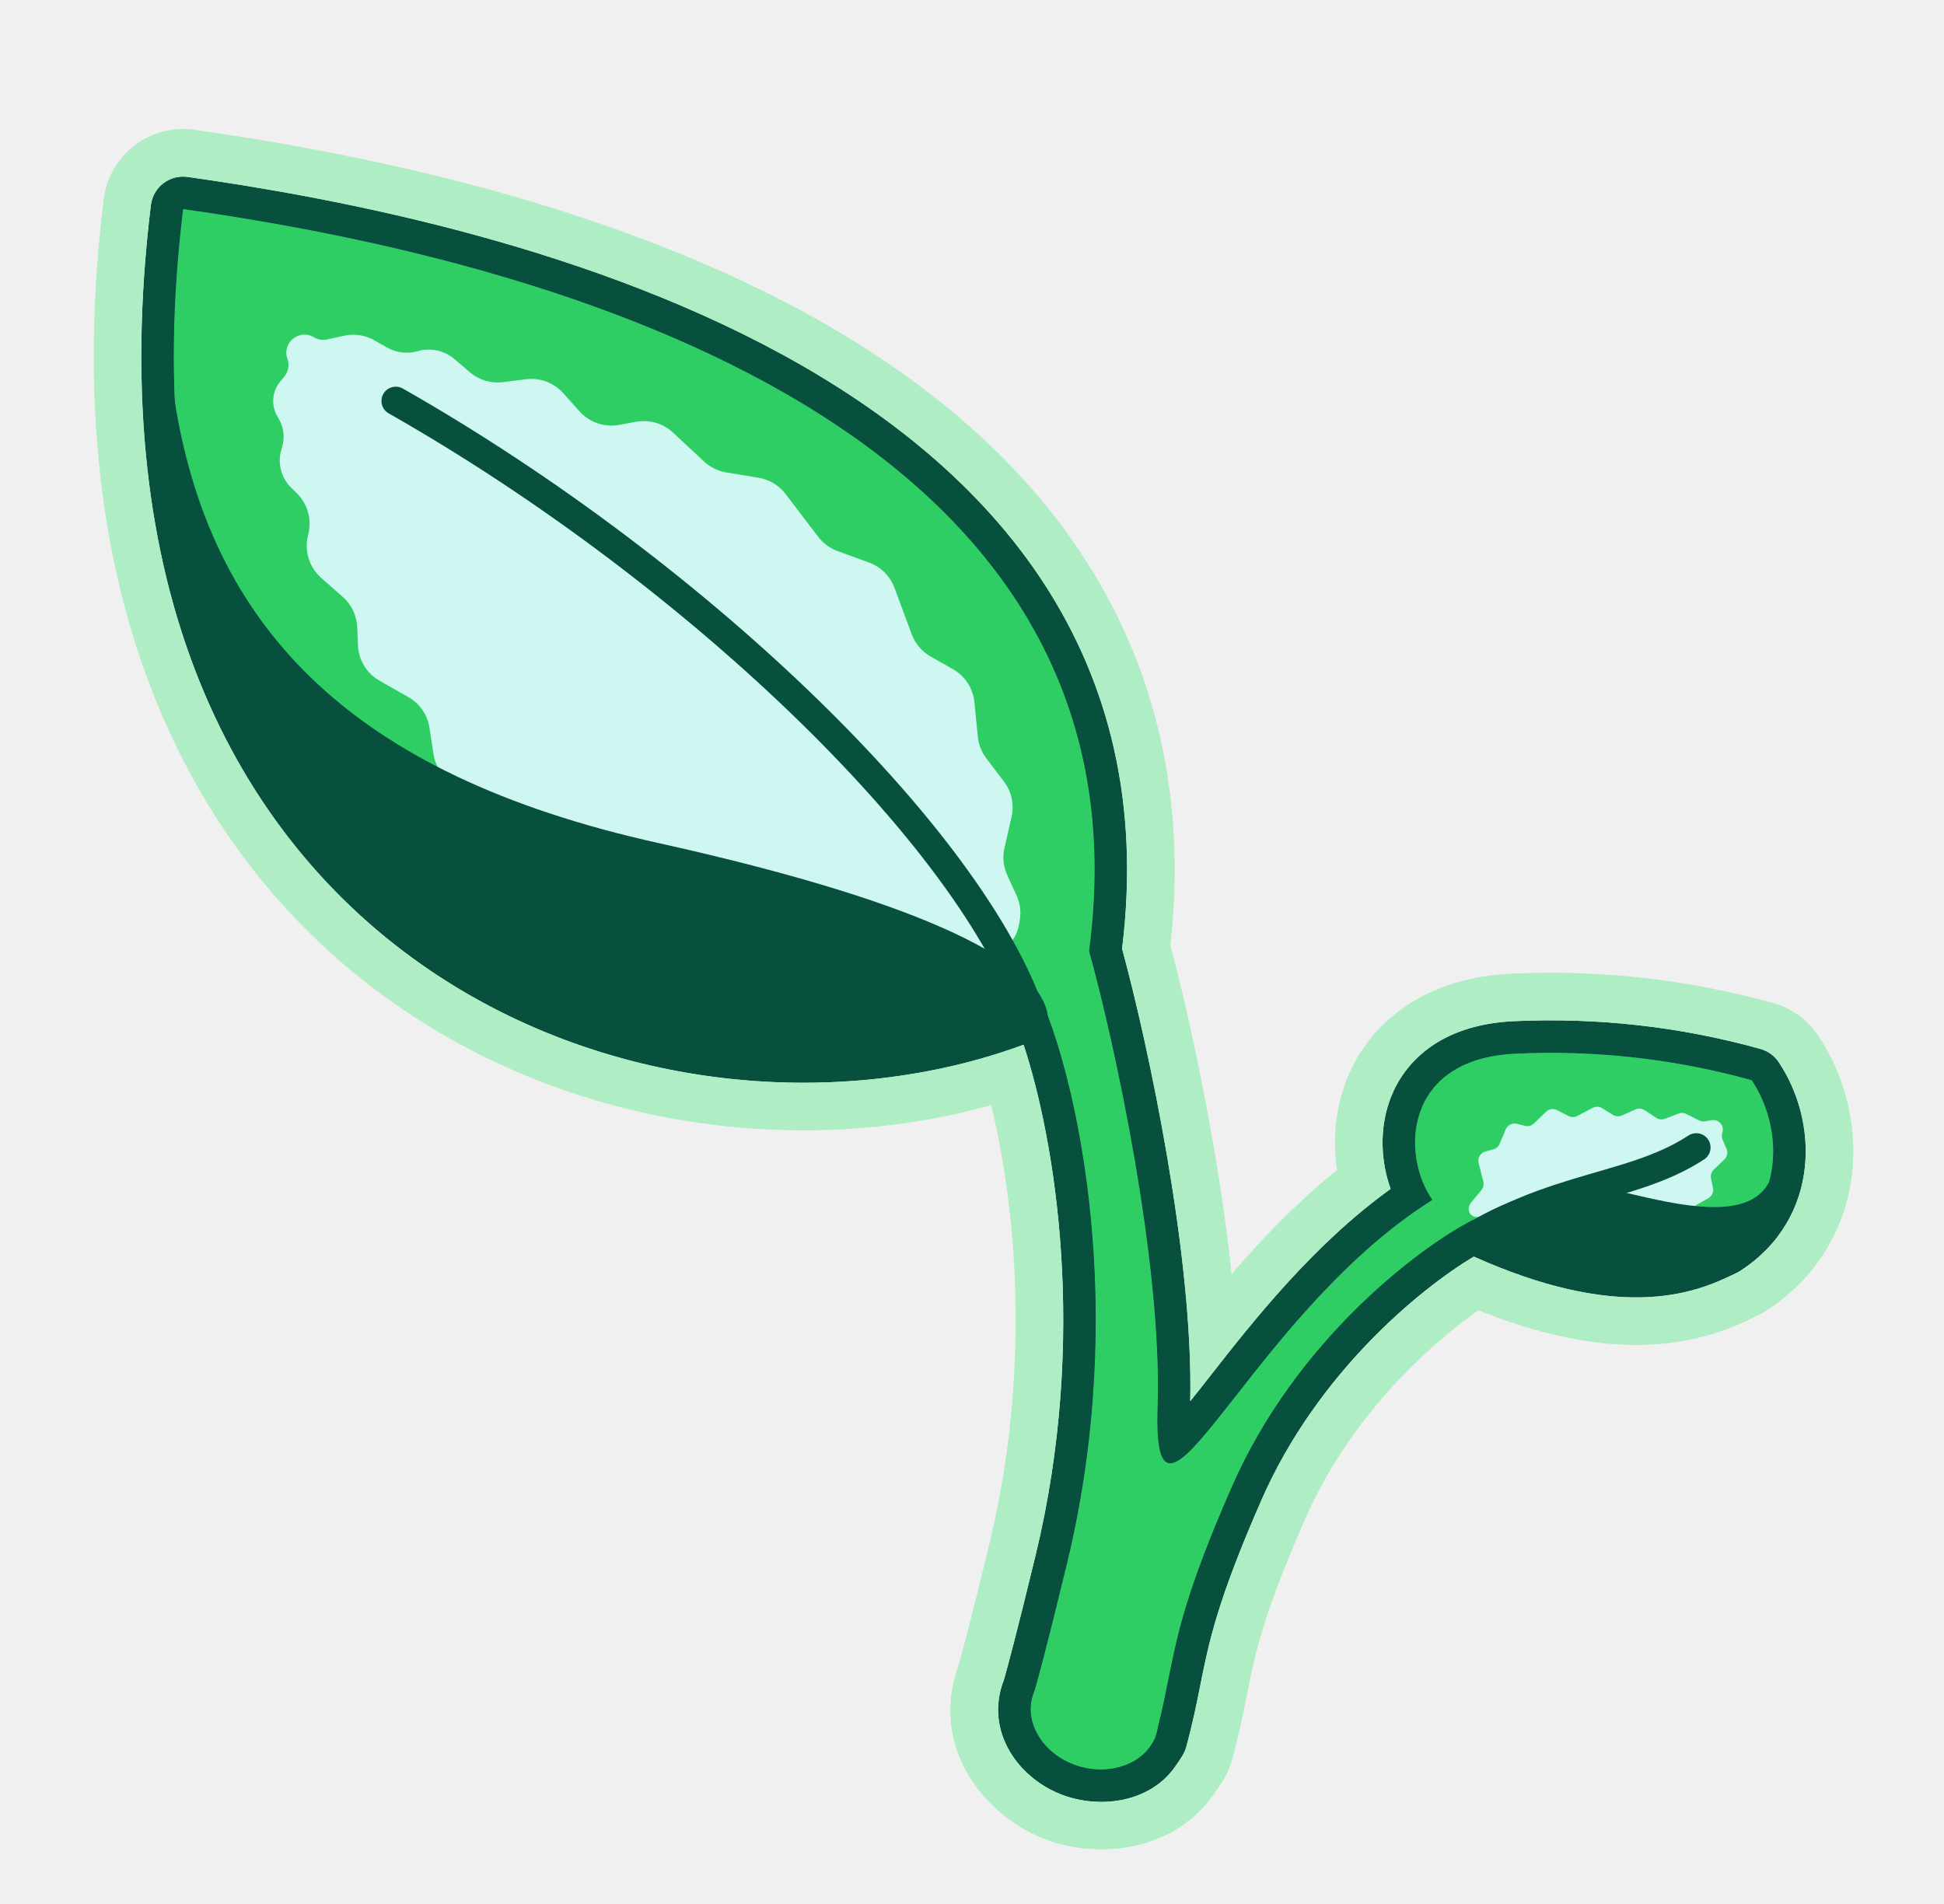
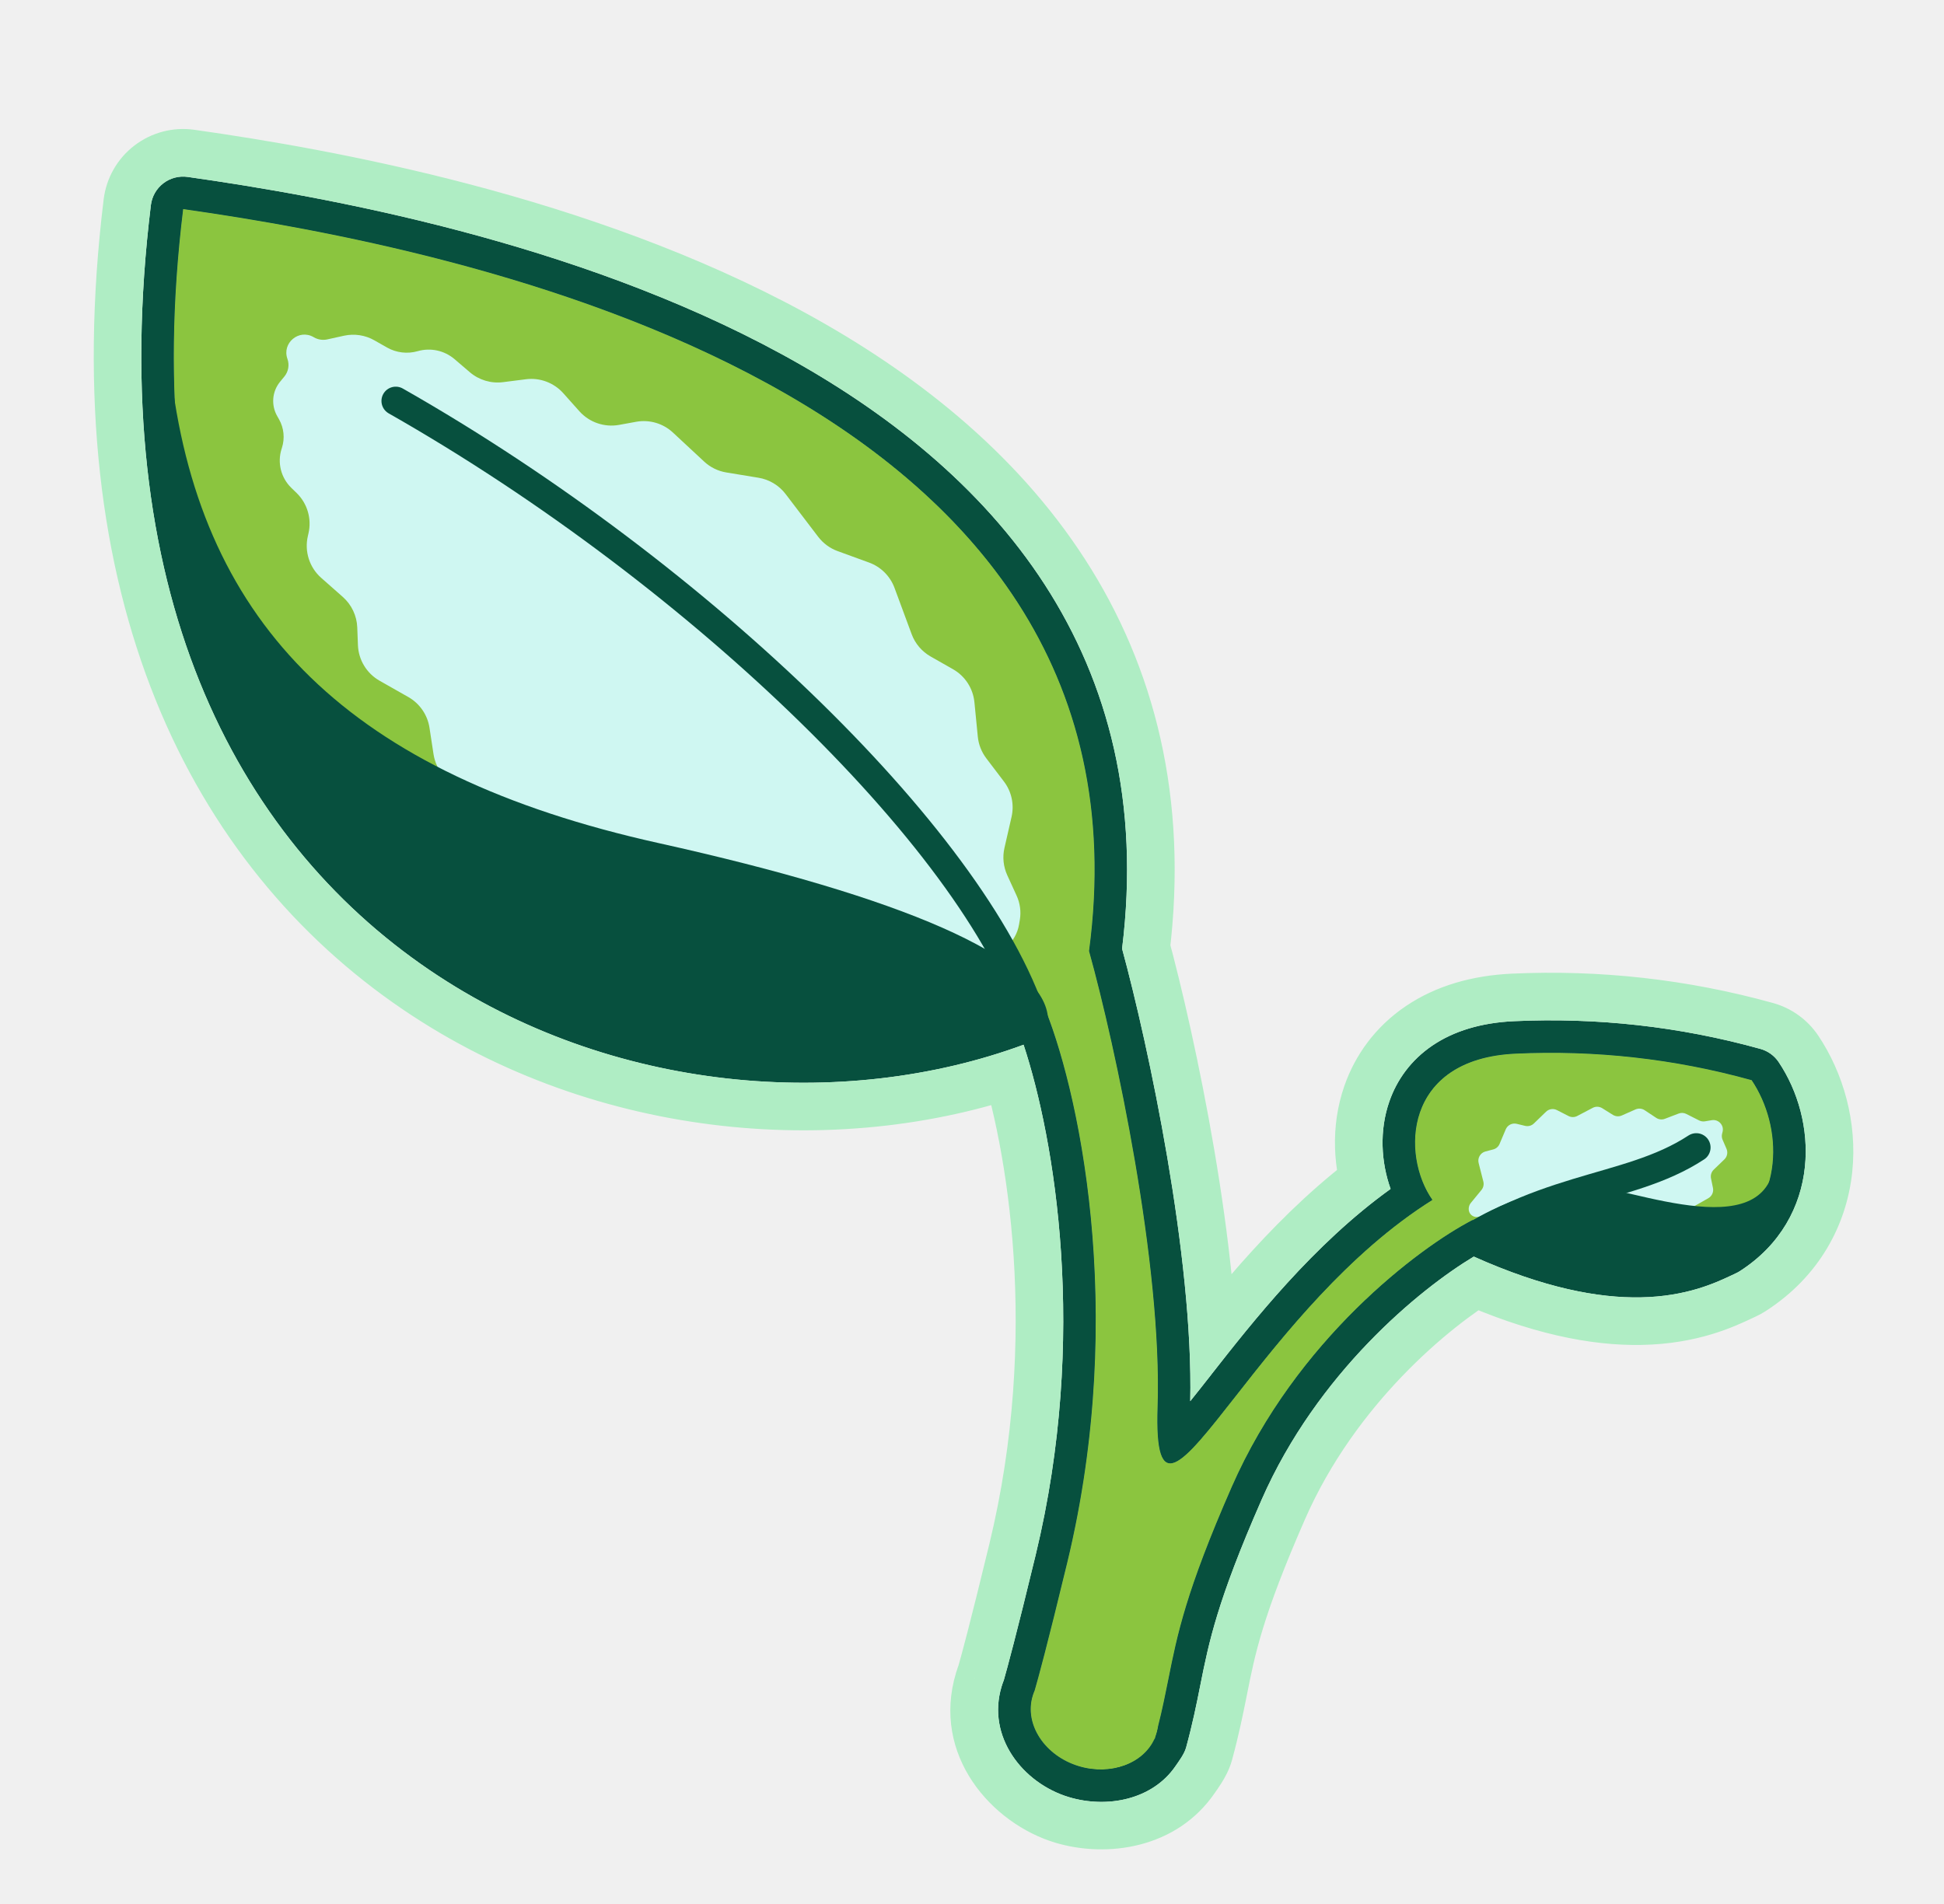
<svg xmlns="http://www.w3.org/2000/svg" width="49" height="48" viewBox="0 0 49 48" fill="none">
  <g clip-path="url(#clip0_3621_108578)">
    <mask id="path-1-outside-1_3621_108578" maskUnits="userSpaceOnUse" x="-10.546" y="-1.583" width="61.021" height="53.519" fill="black">
      <rect fill="white" x="-10.546" y="-1.583" width="61.021" height="53.519" />
      <path fill-rule="evenodd" clip-rule="evenodd" d="M29.107 43.84C28.826 44.467 27.968 44.76 27.175 44.521C26.326 44.265 25.813 43.473 26.03 42.753C26.043 42.71 26.058 42.668 26.076 42.628C26.154 42.358 26.382 41.535 26.899 39.396C28.444 33.007 27.151 27.31 26.272 25.266C17.491 29.129 2.308 24.1 4.616 5.27C11.485 6.244 29.348 9.748 27.451 23.976C28.117 26.368 29.298 31.898 29.178 35.462C29.1 37.805 29.777 36.942 31.147 35.195C32.311 33.709 33.976 31.586 36.104 30.25C35.315 29.13 35.365 26.692 38.201 26.562C40.196 26.47 42.193 26.686 44.153 27.231C44.926 28.381 45.033 30.317 43.41 31.358C43.376 31.374 43.34 31.391 43.301 31.409C42.562 31.758 40.874 32.556 37.113 30.76C35.769 31.456 32.675 33.775 31.049 37.485C29.892 40.122 29.675 41.21 29.449 42.338C29.358 42.796 29.265 43.261 29.107 43.84Z" />
      <path fill-rule="evenodd" clip-rule="evenodd" d="M29.107 43.84C29.162 43.64 29.208 43.454 29.25 43.277C29.269 43.197 29.287 43.118 29.304 43.041C29.358 42.796 29.404 42.566 29.449 42.338C29.675 41.21 29.892 40.122 31.049 37.485C32.675 33.775 35.769 31.456 37.113 30.76C40.874 32.556 42.562 31.758 43.301 31.409L43.651 32.149C43.245 32.34 42.513 32.685 41.356 32.707C40.29 32.727 38.923 32.474 37.148 31.679C35.788 32.496 33.204 34.607 31.798 37.813C30.677 40.37 30.471 41.403 30.257 42.474L30.251 42.504C30.16 42.961 30.062 43.449 29.897 44.055C29.852 44.221 29.708 44.409 29.631 44.522C29.055 45.367 27.914 45.599 26.939 45.305C25.783 44.956 24.863 43.786 25.246 42.517C25.263 42.463 25.281 42.409 25.302 42.357C25.386 42.064 25.613 41.234 26.104 39.204C27.439 33.68 26.579 28.701 25.8 26.338C21.255 28.012 15.397 27.56 10.826 24.455C5.924 21.125 2.619 14.835 3.803 5.17C3.83 4.952 3.943 4.754 4.118 4.62C4.292 4.487 4.513 4.429 4.73 4.46C8.182 4.949 14.489 6.083 19.713 8.934C22.331 10.363 24.724 12.248 26.337 14.743C27.936 17.218 28.737 20.247 28.283 23.917C28.952 26.371 30.083 31.711 30.001 35.324C30.152 35.137 30.318 34.925 30.503 34.69L30.531 34.653C31.575 33.322 33.1 31.376 35.051 29.973C34.811 29.3 34.763 28.501 35.021 27.764C35.209 27.226 35.561 26.727 36.107 26.357C36.649 25.991 37.338 25.782 38.163 25.744C40.243 25.649 42.327 25.874 44.372 26.443C44.56 26.495 44.724 26.613 44.832 26.774C45.319 27.499 45.595 28.46 45.494 29.421C45.391 30.408 44.888 31.383 43.852 32.047C43.819 32.068 43.785 32.087 43.75 32.102C43.722 32.115 43.691 32.13 43.651 32.149L43.301 31.409C43.34 31.391 43.376 31.374 43.41 31.358C45.033 30.317 44.926 28.381 44.153 27.231C42.193 26.686 40.196 26.47 38.201 26.562C35.511 26.685 35.328 28.884 35.989 30.067C36.025 30.131 36.063 30.192 36.104 30.25C35.873 30.395 35.647 30.549 35.427 30.711C33.621 32.039 32.185 33.871 31.147 35.195C29.777 36.942 29.1 37.805 29.178 35.462C29.298 31.898 28.117 26.368 27.451 23.976C29.278 10.276 12.785 6.519 5.425 5.39C5.141 5.346 4.871 5.306 4.616 5.27C4.582 5.544 4.552 5.816 4.526 6.084C2.763 24.103 17.387 28.997 26.068 25.354C26.137 25.325 26.205 25.296 26.272 25.266C26.365 25.482 26.463 25.739 26.561 26.033C27.392 28.522 28.281 33.683 26.899 39.396C26.382 41.535 26.154 42.358 26.076 42.628C26.058 42.668 26.043 42.71 26.03 42.753C25.813 43.473 26.326 44.265 27.175 44.521C27.967 44.76 28.825 44.465 29.107 43.84ZM30.036 36.393C30.036 36.394 30.036 36.395 30.037 36.395C30.038 36.398 30.038 36.4 30.038 36.4C30.038 36.4 30.038 36.397 30.036 36.393Z" />
    </mask>
-     <path fill-rule="evenodd" clip-rule="evenodd" d="M29.107 43.84C28.826 44.467 27.968 44.76 27.175 44.521C26.326 44.265 25.813 43.473 26.03 42.753C26.043 42.71 26.058 42.668 26.076 42.628C26.154 42.358 26.382 41.535 26.899 39.396C28.444 33.007 27.151 27.31 26.272 25.266C17.491 29.129 2.308 24.1 4.616 5.27C11.485 6.244 29.348 9.748 27.451 23.976C28.117 26.368 29.298 31.898 29.178 35.462C29.1 37.805 29.777 36.942 31.147 35.195C32.311 33.709 33.976 31.586 36.104 30.25C35.315 29.13 35.365 26.692 38.201 26.562C40.196 26.47 42.193 26.686 44.153 27.231C44.926 28.381 45.033 30.317 43.41 31.358C43.376 31.374 43.34 31.391 43.301 31.409C42.562 31.758 40.874 32.556 37.113 30.76C35.769 31.456 32.675 33.775 31.049 37.485C29.892 40.122 29.675 41.21 29.449 42.338C29.358 42.796 29.265 43.261 29.107 43.84Z" fill="#2FCE65" />
+     <path fill-rule="evenodd" clip-rule="evenodd" d="M29.107 43.84C28.826 44.467 27.968 44.76 27.175 44.521C26.326 44.265 25.813 43.473 26.03 42.753C26.043 42.71 26.058 42.668 26.076 42.628C26.154 42.358 26.382 41.535 26.899 39.396C28.444 33.007 27.151 27.31 26.272 25.266C17.491 29.129 2.308 24.1 4.616 5.27C11.485 6.244 29.348 9.748 27.451 23.976C28.117 26.368 29.298 31.898 29.178 35.462C29.1 37.805 29.777 36.942 31.147 35.195C32.311 33.709 33.976 31.586 36.104 30.25C35.315 29.13 35.365 26.692 38.201 26.562C40.196 26.47 42.193 26.686 44.153 27.231C44.926 28.381 45.033 30.317 43.41 31.358C43.376 31.374 43.34 31.391 43.301 31.409C42.562 31.758 40.874 32.556 37.113 30.76C35.769 31.456 32.675 33.775 31.049 37.485C29.892 40.122 29.675 41.21 29.449 42.338C29.358 42.796 29.265 43.261 29.107 43.84Z" fill="#8BC53F" />
    <path fill-rule="evenodd" clip-rule="evenodd" d="M29.107 43.84C29.162 43.64 29.208 43.454 29.25 43.277C29.269 43.197 29.287 43.118 29.304 43.041C29.358 42.796 29.404 42.566 29.449 42.338C29.675 41.21 29.892 40.122 31.049 37.485C32.675 33.775 35.769 31.456 37.113 30.76C40.874 32.556 42.562 31.758 43.301 31.409L43.651 32.149C43.245 32.34 42.513 32.685 41.356 32.707C40.29 32.727 38.923 32.474 37.148 31.679C35.788 32.496 33.204 34.607 31.798 37.813C30.677 40.37 30.471 41.403 30.257 42.474L30.251 42.504C30.16 42.961 30.062 43.449 29.897 44.055C29.852 44.221 29.708 44.409 29.631 44.522C29.055 45.367 27.914 45.599 26.939 45.305C25.783 44.956 24.863 43.786 25.246 42.517C25.263 42.463 25.281 42.409 25.302 42.357C25.386 42.064 25.613 41.234 26.104 39.204C27.439 33.68 26.579 28.701 25.8 26.338C21.255 28.012 15.397 27.56 10.826 24.455C5.924 21.125 2.619 14.835 3.803 5.17C3.83 4.952 3.943 4.754 4.118 4.62C4.292 4.487 4.513 4.429 4.73 4.46C8.182 4.949 14.489 6.083 19.713 8.934C22.331 10.363 24.724 12.248 26.337 14.743C27.936 17.218 28.737 20.247 28.283 23.917C28.952 26.371 30.083 31.711 30.001 35.324C30.152 35.137 30.318 34.925 30.503 34.69L30.531 34.653C31.575 33.322 33.1 31.376 35.051 29.973C34.811 29.3 34.763 28.501 35.021 27.764C35.209 27.226 35.561 26.727 36.107 26.357C36.649 25.991 37.338 25.782 38.163 25.744C40.243 25.649 42.327 25.874 44.372 26.443C44.56 26.495 44.724 26.613 44.832 26.774C45.319 27.499 45.595 28.46 45.494 29.421C45.391 30.408 44.888 31.383 43.852 32.047C43.819 32.068 43.785 32.087 43.75 32.102C43.722 32.115 43.691 32.13 43.651 32.149L43.301 31.409C43.34 31.391 43.376 31.374 43.41 31.358C45.033 30.317 44.926 28.381 44.153 27.231C42.193 26.686 40.196 26.47 38.201 26.562C35.511 26.685 35.328 28.884 35.989 30.067C36.025 30.131 36.063 30.192 36.104 30.25C35.873 30.395 35.647 30.549 35.427 30.711C33.621 32.039 32.185 33.871 31.147 35.195C29.777 36.942 29.1 37.805 29.178 35.462C29.298 31.898 28.117 26.368 27.451 23.976C29.278 10.276 12.785 6.519 5.425 5.39C5.141 5.346 4.871 5.306 4.616 5.27C4.582 5.544 4.552 5.816 4.526 6.084C2.763 24.103 17.387 28.997 26.068 25.354C26.137 25.325 26.205 25.296 26.272 25.266C26.365 25.482 26.463 25.739 26.561 26.033C27.392 28.522 28.281 33.683 26.899 39.396C26.382 41.535 26.154 42.358 26.076 42.628C26.058 42.668 26.043 42.71 26.03 42.753C25.813 43.473 26.326 44.265 27.175 44.521C27.967 44.76 28.825 44.465 29.107 43.84ZM30.036 36.393C30.036 36.394 30.036 36.395 30.037 36.395C30.038 36.398 30.038 36.4 30.038 36.4C30.038 36.4 30.038 36.397 30.036 36.393Z" fill="#07503E" />
    <path d="M26.03 42.753L25.456 42.58L25.456 42.58L26.03 42.753ZM26.076 42.628L26.626 42.865C26.636 42.843 26.644 42.819 26.651 42.796L26.076 42.628ZM29.178 35.462L29.778 35.482L29.778 35.482L29.178 35.462ZM44.153 27.231L44.651 26.897C44.571 26.778 44.452 26.692 44.314 26.653L44.153 27.231ZM43.41 31.358L43.659 31.904C43.685 31.892 43.71 31.878 43.734 31.863L43.41 31.358ZM37.113 30.76L37.371 30.219C37.202 30.138 37.004 30.142 36.837 30.228L37.113 30.76ZM31.049 37.485L30.499 37.244L30.499 37.244L31.049 37.485ZM27.349 43.947C26.723 43.758 26.508 43.244 26.604 42.926L25.456 42.58C25.117 43.703 25.928 44.771 27.002 45.095L27.349 43.947ZM26.604 42.926C26.61 42.905 26.618 42.885 26.626 42.865L25.525 42.39C25.498 42.452 25.475 42.515 25.456 42.58L26.604 42.926ZM26.651 42.796C26.734 42.512 26.964 41.678 27.482 39.537L26.316 39.255C25.8 41.391 25.575 42.203 25.5 42.46L26.651 42.796ZM26.873 24.137C27.536 26.515 28.696 31.973 28.579 35.441L29.778 35.482C29.901 31.823 28.699 26.22 28.028 23.814L26.873 24.137ZM28.579 35.441C28.56 36.025 28.58 36.509 28.691 36.844C28.747 37.012 28.862 37.252 29.115 37.392C29.395 37.547 29.675 37.49 29.855 37.414C30.027 37.34 30.179 37.222 30.302 37.111C30.432 36.994 30.566 36.852 30.701 36.699C30.969 36.393 31.28 35.997 31.618 35.565L30.675 34.825C30.328 35.266 30.041 35.633 29.8 35.907C29.68 36.044 29.581 36.147 29.5 36.219C29.413 36.298 29.377 36.314 29.384 36.311C29.398 36.304 29.535 36.254 29.696 36.343C29.829 36.417 29.847 36.518 29.829 36.465C29.793 36.357 29.758 36.07 29.778 35.482L28.579 35.441ZM38.228 27.161C40.161 27.072 42.095 27.281 43.992 27.809L44.314 26.653C42.291 26.091 40.231 25.869 38.173 25.963L38.228 27.161ZM43.656 27.566C43.969 28.032 44.148 28.664 44.084 29.273C44.022 29.863 43.734 30.438 43.087 30.853L43.734 31.863C44.71 31.237 45.18 30.324 45.277 29.398C45.372 28.492 45.111 27.581 44.651 26.897L43.656 27.566ZM43.161 30.813C43.123 30.83 43.083 30.849 43.045 30.867L43.557 31.951C43.597 31.933 43.63 31.917 43.659 31.904L43.161 30.813ZM43.045 30.867C42.702 31.029 42.187 31.273 41.329 31.289C40.459 31.306 39.19 31.087 37.371 30.219L36.855 31.302C38.797 32.229 40.252 32.509 41.352 32.488C42.463 32.467 43.161 32.138 43.557 31.951L43.045 30.867ZM36.837 30.228C35.402 30.971 32.194 33.38 30.499 37.244L31.598 37.725C33.157 34.17 36.136 31.942 37.389 31.293L36.837 30.228ZM30.499 37.244C29.323 39.927 29.094 41.057 28.861 42.22L30.037 42.455C30.256 41.363 30.461 40.317 31.598 37.725L30.499 37.244ZM44.193 31.893L43.843 31.153L42.759 31.665L43.108 32.405L44.193 31.893ZM29.107 43.84L30.202 44.329C30.227 44.273 30.248 44.215 30.264 44.155L29.107 43.84ZM27.522 43.373C26.887 43.182 26.218 43.541 26.027 44.175C25.836 44.809 26.195 45.478 26.829 45.669L27.522 43.373ZM25.733 39.114C25.578 39.758 25.973 40.406 26.617 40.562C27.261 40.718 27.909 40.322 28.065 39.678L25.733 39.114ZM26.272 25.266L27.374 24.792C27.248 24.498 27.009 24.267 26.712 24.15C26.414 24.033 26.082 24.039 25.789 24.168L26.272 25.266ZM4.616 5.27L4.784 4.083C4.465 4.037 4.141 4.122 3.886 4.318C3.63 4.514 3.464 4.805 3.425 5.124L4.616 5.27ZM26.262 23.817C26.174 24.474 26.636 25.077 27.292 25.164C27.949 25.252 28.552 24.791 28.639 24.134L26.262 23.817ZM30.203 34.455C29.794 34.976 29.885 35.73 30.407 36.138C30.928 36.547 31.682 36.456 32.09 35.935L30.203 34.455ZM36.104 30.25L36.741 31.266C37.02 31.091 37.215 30.809 37.279 30.487C37.344 30.164 37.274 29.829 37.084 29.56L36.104 30.25ZM38.256 27.76C38.917 27.73 39.429 27.169 39.399 26.507C39.368 25.845 38.807 25.334 38.146 25.364L38.256 27.76ZM30.625 42.573C30.755 41.923 30.334 41.291 29.684 41.162C29.035 41.032 28.403 41.453 28.273 42.103L30.625 42.573ZM29.25 43.277L28.082 43.002L28.082 43.002L29.25 43.277ZM29.304 43.041L30.475 43.3L30.475 43.3L29.304 43.041ZM43.651 32.149L44.163 33.233L44.163 33.233L43.651 32.149ZM41.356 32.707L41.333 31.508L41.333 31.508L41.356 32.707ZM37.148 31.679L37.639 30.584C37.281 30.424 36.868 30.449 36.531 30.651L37.148 31.679ZM31.798 37.813L30.7 37.332L30.7 37.332L31.798 37.813ZM30.257 42.474L29.081 42.24L29.081 42.24L30.257 42.474ZM30.251 42.504L31.427 42.739L31.427 42.739L30.251 42.504ZM29.897 44.055L31.054 44.371L31.054 44.371L29.897 44.055ZM29.631 44.522L28.641 43.846L29.631 44.522ZM26.939 45.305L26.593 46.453L26.593 46.453L26.939 45.305ZM25.246 42.517L26.394 42.863L26.395 42.863L25.246 42.517ZM25.302 42.357L26.417 42.8C26.431 42.763 26.444 42.726 26.454 42.689L25.302 42.357ZM26.104 39.204L24.938 38.922L24.938 38.922L26.104 39.204ZM25.8 26.338L26.939 25.963C26.837 25.654 26.614 25.4 26.322 25.258C26.029 25.117 25.691 25.101 25.386 25.213L25.8 26.338ZM10.826 24.455L11.499 23.463L11.499 23.463L10.826 24.455ZM3.803 5.17L2.613 5.025L2.613 5.025L3.803 5.17ZM4.118 4.62L4.847 5.572L4.847 5.572L4.118 4.62ZM4.73 4.46L4.899 3.272L4.899 3.272L4.73 4.46ZM19.713 8.934L20.287 7.881L20.287 7.881L19.713 8.934ZM26.337 14.743L25.329 15.394L25.329 15.394L26.337 14.743ZM28.283 23.917L27.093 23.77C27.074 23.924 27.085 24.081 27.126 24.232L28.283 23.917ZM30.001 35.324L28.802 35.297C28.791 35.81 29.107 36.274 29.59 36.45C30.072 36.627 30.613 36.476 30.935 36.076L30.001 35.324ZM30.503 34.69L31.446 35.43L31.446 35.43L30.503 34.69ZM30.531 34.653L31.475 35.393L31.475 35.393L30.531 34.653ZM35.051 29.973L35.752 30.946C36.185 30.634 36.36 30.073 36.181 29.57L35.051 29.973ZM35.021 27.764L33.889 27.367L33.889 27.367L35.021 27.764ZM36.107 26.357L35.436 25.364L35.436 25.364L36.107 26.357ZM38.163 25.744L38.108 24.546L38.108 24.546L38.163 25.744ZM44.372 26.443L44.051 27.598L44.051 27.598L44.372 26.443ZM44.832 26.774L43.837 27.444L43.837 27.444L44.832 26.774ZM45.494 29.421L44.302 29.296L44.302 29.296L45.494 29.421ZM43.852 32.047L43.205 31.038L43.205 31.038L43.852 32.047ZM43.75 32.102L43.252 31.012L43.252 31.012L43.75 32.102ZM35.989 30.067L37.035 29.481L37.035 29.481L35.989 30.067ZM35.427 30.711L36.138 31.677L36.138 31.677L35.427 30.711ZM5.425 5.39L5.244 6.575L5.244 6.575L5.425 5.39ZM4.526 6.084L5.719 6.201L5.719 6.201L4.526 6.084ZM26.068 25.354L25.604 24.248L25.604 24.248L26.068 25.354ZM26.561 26.033L25.424 26.413L25.424 26.413L26.561 26.033ZM30.037 36.395L31.174 36.016L31.174 36.016L30.037 36.395ZM30.036 36.393L31.148 35.943C30.906 35.348 30.239 35.048 29.634 35.264C29.028 35.479 28.7 36.133 28.89 36.747L30.036 36.393ZM30.038 36.4L28.948 36.901C29.21 37.469 29.865 37.741 30.452 37.525C31.04 37.309 31.362 36.678 31.193 36.075L30.038 36.4ZM28.012 43.35C28.034 43.301 28.045 43.336 27.938 43.373C27.833 43.41 27.68 43.421 27.522 43.373L26.829 45.669C28.001 46.023 29.599 45.678 30.202 44.329L28.012 43.35ZM28.065 39.678C29.676 33.017 28.347 27.055 27.374 24.792L25.171 25.739C25.955 27.564 27.213 32.997 25.733 39.114L28.065 39.678ZM25.789 24.168C21.766 25.938 16.213 25.675 11.959 22.786C7.789 19.953 4.697 14.466 5.806 5.416L3.425 5.124C2.227 14.905 5.572 21.347 10.612 24.77C15.568 28.137 21.997 28.457 26.755 26.364L25.789 24.168ZM4.447 6.457C7.858 6.941 13.859 8.038 18.746 10.705C21.18 12.033 23.27 13.715 24.642 15.838C25.998 17.937 26.7 20.535 26.262 23.817L28.639 24.134C29.151 20.302 28.331 17.127 26.656 14.536C24.998 11.971 22.549 10.048 19.895 8.6C14.608 5.714 8.243 4.573 4.784 4.083L4.447 6.457ZM32.09 35.935C33.275 34.424 34.819 32.472 36.741 31.266L35.466 29.235C33.133 30.699 31.347 32.995 30.203 34.455L32.09 35.935ZM37.084 29.56C36.892 29.286 36.796 28.798 36.925 28.431C36.979 28.276 37.074 28.14 37.237 28.029C37.408 27.914 37.717 27.785 38.256 27.76L38.146 25.364C37.267 25.404 36.506 25.628 35.894 26.042C35.276 26.46 34.875 27.028 34.661 27.638C34.253 28.803 34.527 30.094 35.123 30.941L37.084 29.56ZM28.273 42.103C28.182 42.561 28.096 42.989 27.95 43.524L30.264 44.155C30.434 43.533 30.534 43.032 30.625 42.573L28.273 42.103ZM28.082 43.002C28.044 43.167 28.001 43.339 27.95 43.524L30.264 44.155C30.323 43.941 30.373 43.741 30.417 43.551L28.082 43.002ZM28.133 42.782C28.117 42.855 28.1 42.928 28.082 43.002L30.417 43.551C30.438 43.465 30.457 43.382 30.475 43.3L28.133 42.782ZM28.273 42.103C28.227 42.333 28.184 42.551 28.133 42.782L30.475 43.3C30.532 43.041 30.58 42.8 30.625 42.573L28.273 42.103ZM41.378 33.906C42.789 33.88 43.705 33.45 44.163 33.233L43.138 31.065C42.786 31.231 42.237 31.491 41.333 31.508L41.378 33.906ZM36.658 32.773C38.555 33.624 40.098 33.93 41.378 33.906L41.333 31.508C40.482 31.524 39.291 31.325 37.639 30.584L36.658 32.773ZM32.896 38.295C34.175 35.38 36.55 33.437 37.766 32.707L36.531 30.651C35.026 31.554 32.233 33.835 30.7 37.332L32.896 38.295ZM31.433 42.709C31.632 41.711 31.815 40.762 32.896 38.295L30.7 37.332C29.54 39.978 29.309 41.096 29.081 42.24L31.433 42.709ZM31.054 44.371C31.231 43.721 31.335 43.197 31.427 42.739L29.075 42.269C28.984 42.725 28.893 43.177 28.74 43.739L31.054 44.371ZM30.622 45.197C30.63 45.186 30.726 45.051 30.793 44.943C30.862 44.833 30.984 44.625 31.054 44.371L28.74 43.739C28.754 43.686 28.77 43.655 28.771 43.653C28.773 43.649 28.77 43.655 28.758 43.674C28.747 43.692 28.733 43.714 28.712 43.743C28.702 43.758 28.692 43.772 28.68 43.789C28.669 43.805 28.655 43.825 28.641 43.846L30.622 45.197ZM26.593 46.453C27.907 46.849 29.665 46.6 30.622 45.197L28.641 43.846C28.444 44.134 27.921 44.348 27.285 44.157L26.593 46.453ZM24.098 42.171C23.468 44.262 25.008 45.975 26.593 46.453L27.285 44.157C26.966 44.06 26.683 43.848 26.517 43.596C26.361 43.36 26.318 43.116 26.394 42.863L24.098 42.171ZM24.187 41.915C24.154 41.998 24.124 42.084 24.098 42.171L26.395 42.863C26.401 42.841 26.408 42.82 26.417 42.8L24.187 41.915ZM24.938 38.922C24.448 40.946 24.227 41.757 24.149 42.026L26.454 42.689C26.546 42.371 26.777 41.522 27.269 39.486L24.938 38.922ZM24.661 26.714C25.384 28.904 26.212 33.654 24.938 38.922L27.269 39.486C28.667 33.707 27.775 28.497 26.939 25.963L24.661 26.714ZM10.152 25.447C15.058 28.78 21.323 29.265 26.215 27.464L25.386 25.213C21.186 26.76 15.735 26.34 11.499 23.463L10.152 25.447ZM2.613 5.025C1.384 15.054 4.815 21.822 10.152 25.447L11.499 23.463C7.033 20.429 3.854 14.616 4.994 5.316L2.613 5.025ZM3.388 3.669C2.958 3.998 2.679 4.487 2.613 5.025L4.994 5.316C4.981 5.418 4.928 5.51 4.847 5.572L3.388 3.669ZM4.899 3.272C4.362 3.196 3.818 3.339 3.388 3.669L4.847 5.572C4.766 5.634 4.663 5.661 4.562 5.647L4.899 3.272ZM20.287 7.881C14.863 4.922 8.374 3.765 4.899 3.272L4.562 5.647C7.989 6.133 14.114 7.245 19.138 9.987L20.287 7.881ZM27.344 14.092C25.588 11.376 23.016 9.37 20.287 7.881L19.138 9.987C21.647 11.356 23.86 13.12 25.329 15.394L27.344 14.092ZM29.474 24.064C29.961 20.122 29.1 16.809 27.344 14.092L25.329 15.394C26.773 17.627 27.513 20.373 27.093 23.77L29.474 24.064ZM31.2 35.351C31.286 31.559 30.117 26.083 29.44 23.601L27.126 24.232C27.788 26.66 28.88 31.863 28.802 35.297L31.2 35.351ZM29.559 33.95C29.373 34.186 29.212 34.392 29.067 34.572L30.935 36.076C31.092 35.882 31.263 35.663 31.446 35.43L29.559 33.95ZM29.587 33.913L29.559 33.95L31.446 35.43L31.475 35.393L29.587 33.913ZM34.351 28.999C32.241 30.517 30.619 32.597 29.587 33.913L31.475 35.393C32.53 34.047 33.959 32.236 35.752 30.946L34.351 28.999ZM33.889 27.367C33.527 28.399 33.603 29.484 33.922 30.376L36.181 29.57C36.019 29.117 35.998 28.602 36.152 28.161L33.889 27.367ZM35.436 25.364C34.662 25.887 34.157 26.603 33.889 27.367L36.152 28.161C36.261 27.85 36.46 27.567 36.779 27.351L35.436 25.364ZM38.108 24.546C37.113 24.592 36.198 24.849 35.436 25.364L36.779 27.351C37.1 27.134 37.563 26.972 38.218 26.942L38.108 24.546ZM44.694 25.287C42.523 24.684 40.312 24.445 38.108 24.546L38.218 26.942C40.174 26.852 42.131 27.064 44.051 27.598L44.694 25.287ZM45.828 26.105C45.559 25.706 45.157 25.416 44.694 25.287L44.051 27.598C43.964 27.574 43.888 27.519 43.837 27.444L45.828 26.105ZM46.687 29.546C46.819 28.288 46.461 27.048 45.828 26.105L43.837 27.444C44.177 27.95 44.371 28.633 44.302 29.296L46.687 29.546ZM44.499 33.057C45.864 32.181 46.548 30.868 46.687 29.546L44.302 29.296C44.233 29.948 43.911 30.584 43.205 31.038L44.499 33.057ZM44.248 33.193C44.335 33.154 44.419 33.108 44.499 33.057L43.205 31.038C43.22 31.028 43.236 31.019 43.252 31.012L44.248 33.193ZM44.163 33.233C44.205 33.214 44.229 33.202 44.249 33.193L43.252 31.012C43.215 31.028 43.177 31.047 43.138 31.065L44.163 33.233ZM37.035 29.481C36.855 29.158 36.81 28.701 36.944 28.382C37.03 28.177 37.278 27.805 38.256 27.76L38.146 25.364C36.434 25.442 35.245 26.232 34.733 27.453C34.268 28.559 34.461 29.793 34.942 30.652L37.035 29.481ZM37.084 29.56C37.069 29.537 37.052 29.511 37.035 29.481L34.942 30.652C34.997 30.751 35.057 30.847 35.123 30.941L37.084 29.56ZM36.138 31.677C36.336 31.532 36.537 31.394 36.741 31.266L35.466 29.235C35.209 29.396 34.959 29.567 34.717 29.745L36.138 31.677ZM32.09 35.935C33.142 34.594 34.483 32.894 36.138 31.677L34.717 29.745C32.758 31.185 31.228 33.148 30.203 34.455L32.09 35.935ZM5.244 6.575C8.892 7.135 14.669 8.331 19.281 11.006C21.577 12.338 23.523 14.002 24.792 16.077C26.047 18.13 26.684 20.655 26.262 23.817L28.639 24.134C29.131 20.446 28.391 17.365 26.838 14.825C25.299 12.308 23.004 10.393 20.485 8.932C15.468 6.021 9.319 4.774 5.607 4.204L5.244 6.575ZM4.447 6.457C4.698 6.493 4.964 6.532 5.244 6.575L5.607 4.204C5.318 4.16 5.043 4.119 4.784 4.083L4.447 6.457ZM5.719 6.201C5.745 5.942 5.773 5.681 5.806 5.416L3.425 5.124C3.39 5.408 3.359 5.689 3.332 5.967L5.719 6.201ZM25.604 24.248C21.623 25.919 16.222 25.634 12.047 22.845C7.949 20.107 4.874 14.841 5.719 6.201L3.332 5.967C2.415 15.346 5.77 21.536 10.714 24.839C15.581 28.09 21.833 28.432 26.532 26.459L25.604 24.248ZM25.789 24.168C25.728 24.195 25.666 24.222 25.604 24.248L26.532 26.459C26.607 26.428 26.681 26.396 26.755 26.364L25.789 24.168ZM27.698 25.653C27.591 25.333 27.482 25.044 27.374 24.792L25.171 25.739C25.248 25.92 25.334 26.145 25.424 26.413L27.698 25.653ZM28.065 39.678C29.508 33.709 28.588 28.317 27.698 25.653L25.424 26.413C26.197 28.727 27.053 33.656 25.733 39.114L28.065 39.678ZM28.014 43.346C28.036 43.298 28.045 43.334 27.936 43.372C27.83 43.409 27.678 43.42 27.522 43.373L26.829 45.669C28.004 46.023 29.595 45.672 30.2 44.333L28.014 43.346ZM31.174 36.016C31.172 36.01 31.171 36.005 31.17 36.004C31.17 36.003 31.17 36.002 31.17 36.003C31.17 36.003 31.17 36.004 31.171 36.005C31.172 36.009 31.176 36.022 31.182 36.039L28.89 36.747C28.896 36.765 28.9 36.779 28.902 36.784C28.902 36.785 28.903 36.786 28.903 36.787C28.903 36.787 28.903 36.787 28.903 36.786C28.902 36.785 28.901 36.781 28.899 36.775L31.174 36.016ZM30.038 36.4C31.128 35.899 31.128 35.899 31.128 35.899C31.128 35.899 31.128 35.899 31.128 35.899C31.128 35.899 31.128 35.899 31.128 35.9C31.128 35.9 31.128 35.9 31.129 35.901C31.129 35.901 31.129 35.902 31.13 35.902C31.13 35.904 31.131 35.905 31.131 35.906C31.132 35.909 31.134 35.911 31.135 35.914C31.137 35.919 31.139 35.924 31.141 35.929C31.145 35.939 31.15 35.949 31.154 35.959C31.161 35.979 31.168 35.998 31.174 36.016L28.899 36.775C28.906 36.796 28.914 36.817 28.922 36.838C28.926 36.849 28.93 36.859 28.935 36.87C28.937 36.875 28.939 36.88 28.942 36.885C28.943 36.888 28.944 36.89 28.945 36.893C28.946 36.894 28.946 36.895 28.947 36.897C28.947 36.897 28.947 36.898 28.948 36.899C28.948 36.899 28.948 36.899 28.948 36.9C28.948 36.9 28.948 36.9 28.948 36.9C28.948 36.9 28.948 36.9 28.948 36.9C28.948 36.901 28.948 36.901 30.038 36.4ZM28.924 36.843C28.916 36.824 28.909 36.804 28.902 36.784C28.899 36.774 28.895 36.764 28.892 36.754C28.891 36.749 28.889 36.744 28.888 36.739C28.887 36.737 28.887 36.734 28.886 36.732C28.885 36.73 28.885 36.729 28.885 36.728C28.884 36.727 28.884 36.727 28.884 36.726C28.884 36.726 28.884 36.725 28.884 36.725C28.884 36.725 28.884 36.725 28.884 36.725C28.884 36.725 28.884 36.724 28.884 36.724C28.884 36.724 28.884 36.724 30.038 36.4C31.193 36.075 31.193 36.075 31.192 36.075C31.192 36.075 31.192 36.075 31.192 36.075C31.192 36.074 31.192 36.074 31.192 36.074C31.192 36.074 31.192 36.073 31.192 36.073C31.192 36.072 31.192 36.072 31.192 36.071C31.191 36.07 31.191 36.069 31.191 36.068C31.19 36.065 31.189 36.062 31.188 36.06C31.187 36.055 31.185 36.05 31.183 36.044C31.18 36.034 31.177 36.023 31.173 36.012C31.166 35.99 31.157 35.967 31.148 35.943L28.924 36.843ZM31.427 42.739L31.433 42.709L29.081 42.24L29.075 42.269L31.427 42.739Z" fill="#AFEDC4" mask="url(#path-1-outside-1_3621_108578)" />
    <mask id="path-3-outside-2_3621_108578" maskUnits="userSpaceOnUse" x="-4.827" y="3.696" width="54.312" height="45.73" fill="black">
      <rect fill="white" x="-4.827" y="3.696" width="54.312" height="45.73" />
      <path fill-rule="evenodd" clip-rule="evenodd" d="M29.1 43.837C28.817 44.463 28.002 44.77 27.197 44.528C26.335 44.268 25.811 43.473 26.028 42.753C26.042 42.707 26.059 42.662 26.078 42.618C26.16 42.339 26.388 41.51 26.899 39.396C28.444 33.007 27.151 27.31 26.272 25.266C17.491 29.129 2.308 24.1 4.616 5.27C11.485 6.244 29.348 9.748 27.451 23.975C28.117 26.367 29.298 31.898 29.179 35.462C29.1 37.805 29.777 36.942 31.147 35.195C32.311 33.709 33.976 31.585 36.104 30.25C35.315 29.13 35.365 26.692 38.201 26.562C40.196 26.47 42.193 26.686 44.153 27.231C44.926 28.381 45.033 30.317 43.41 31.358C43.376 31.373 43.34 31.391 43.301 31.409C42.562 31.758 40.874 32.556 37.113 30.76C35.769 31.456 32.675 33.775 31.049 37.484C29.892 40.122 29.675 41.21 29.45 42.338C29.375 42.708 29.301 43.083 29.191 43.518C29.183 43.577 29.171 43.636 29.153 43.695C29.144 43.725 29.134 43.754 29.123 43.782C29.118 43.801 29.112 43.82 29.107 43.84L29.1 43.837Z" />
    </mask>
-     <path fill-rule="evenodd" clip-rule="evenodd" d="M29.1 43.837C28.817 44.463 28.002 44.77 27.197 44.528C26.335 44.268 25.811 43.473 26.028 42.753C26.042 42.707 26.059 42.662 26.078 42.618C26.16 42.339 26.388 41.51 26.899 39.396C28.444 33.007 27.151 27.31 26.272 25.266C17.491 29.129 2.308 24.1 4.616 5.27C11.485 6.244 29.348 9.748 27.451 23.975C28.117 26.367 29.298 31.898 29.179 35.462C29.1 37.805 29.777 36.942 31.147 35.195C32.311 33.709 33.976 31.585 36.104 30.25C35.315 29.13 35.365 26.692 38.201 26.562C40.196 26.47 42.193 26.686 44.153 27.231C44.926 28.381 45.033 30.317 43.41 31.358C43.376 31.373 43.34 31.391 43.301 31.409C42.562 31.758 40.874 32.556 37.113 30.76C35.769 31.456 32.675 33.775 31.049 37.484C29.892 40.122 29.675 41.21 29.45 42.338C29.375 42.708 29.301 43.083 29.191 43.518C29.183 43.577 29.171 43.636 29.153 43.695C29.144 43.725 29.134 43.754 29.123 43.782C29.118 43.801 29.112 43.82 29.107 43.84L29.1 43.837Z" fill="#2FCE65" />
+     <path fill-rule="evenodd" clip-rule="evenodd" d="M29.1 43.837C28.817 44.463 28.002 44.77 27.197 44.528C26.335 44.268 25.811 43.473 26.028 42.753C26.042 42.707 26.059 42.662 26.078 42.618C26.16 42.339 26.388 41.51 26.899 39.396C28.444 33.007 27.151 27.31 26.272 25.266C17.491 29.129 2.308 24.1 4.616 5.27C11.485 6.244 29.348 9.748 27.451 23.975C28.117 26.367 29.298 31.898 29.179 35.462C29.1 37.805 29.777 36.942 31.147 35.195C32.311 33.709 33.976 31.585 36.104 30.25C35.315 29.13 35.365 26.692 38.201 26.562C40.196 26.47 42.193 26.686 44.153 27.231C44.926 28.381 45.033 30.317 43.41 31.358C43.376 31.373 43.34 31.391 43.301 31.409C42.562 31.758 40.874 32.556 37.113 30.76C35.769 31.456 32.675 33.775 31.049 37.484C29.892 40.122 29.675 41.21 29.45 42.338C29.375 42.708 29.301 43.083 29.191 43.518C29.183 43.577 29.171 43.636 29.153 43.695C29.144 43.725 29.134 43.754 29.123 43.782C29.118 43.801 29.112 43.82 29.107 43.84L29.1 43.837Z" fill="#8BC53F" />
    <path d="M29.1 43.837L29.342 43.159C28.989 43.033 28.598 43.199 28.444 43.541L29.1 43.837ZM27.197 44.528L27.405 43.839L27.405 43.839L27.197 44.528ZM26.028 42.753L26.717 42.961L26.717 42.961L26.028 42.753ZM26.078 42.618L26.736 42.91C26.749 42.88 26.76 42.85 26.769 42.819L26.078 42.618ZM26.899 39.396L27.599 39.565L26.899 39.396ZM26.272 25.266L26.933 24.982C26.858 24.805 26.715 24.667 26.536 24.596C26.358 24.526 26.158 24.53 25.983 24.607L26.272 25.266ZM4.616 5.27L4.717 4.557C4.525 4.53 4.331 4.581 4.178 4.699C4.024 4.816 3.925 4.991 3.901 5.182L4.616 5.27ZM27.451 23.975L26.737 23.88C26.725 23.977 26.731 24.075 26.758 24.169L27.451 23.975ZM29.179 35.462L29.898 35.486L29.179 35.462ZM31.147 35.195L30.58 34.751L31.147 35.195ZM36.104 30.25L36.486 30.86C36.654 30.755 36.77 30.585 36.809 30.392C36.848 30.198 36.806 29.997 36.692 29.836L36.104 30.25ZM38.201 26.562L38.234 27.28L38.201 26.562ZM44.153 27.231L44.75 26.83C44.655 26.687 44.511 26.584 44.346 26.538L44.153 27.231ZM43.41 31.358L43.709 32.013C43.74 31.998 43.77 31.982 43.799 31.964L43.41 31.358ZM43.301 31.409L43.608 32.06L43.608 32.06L43.301 31.409ZM37.113 30.76L37.423 30.111C37.22 30.014 36.982 30.018 36.782 30.121L37.113 30.76ZM31.049 37.484L31.708 37.773L31.049 37.484ZM29.45 42.338L28.744 42.197L28.744 42.197L29.45 42.338ZM29.191 43.518L28.493 43.343C28.487 43.369 28.482 43.395 28.478 43.421L29.191 43.518ZM29.153 43.695L29.842 43.903L29.842 43.903L29.153 43.695ZM29.123 43.782L28.453 43.52C28.443 43.545 28.435 43.57 28.428 43.595L29.123 43.782ZM29.107 43.84L28.865 44.517C29.053 44.584 29.262 44.57 29.44 44.478C29.617 44.385 29.749 44.222 29.801 44.029L29.107 43.84ZM28.444 43.541C28.347 43.755 27.959 44.006 27.405 43.839L26.99 45.217C28.045 45.535 29.287 45.171 29.756 44.133L28.444 43.541ZM27.405 43.839C26.801 43.657 26.648 43.189 26.717 42.961L25.34 42.545C24.974 43.757 25.868 44.879 26.99 45.217L27.405 43.839ZM26.717 42.961C26.723 42.943 26.729 42.926 26.736 42.91L25.421 42.327C25.389 42.397 25.362 42.47 25.34 42.545L26.717 42.961ZM26.769 42.819C26.855 42.524 27.086 41.683 27.599 39.565L26.2 39.227C25.689 41.338 25.464 42.154 25.387 42.417L26.769 42.819ZM27.599 39.565C29.183 33.013 27.868 27.157 26.933 24.982L25.611 25.55C26.433 27.462 27.705 33.001 26.2 39.227L27.599 39.565ZM25.983 24.607C21.812 26.442 16.084 26.168 11.69 23.183C7.346 20.232 4.203 14.553 5.33 5.357L3.901 5.182C2.721 14.817 6.015 21.068 10.881 24.373C15.697 27.645 21.951 27.953 26.562 25.924L25.983 24.607ZM4.515 5.982C7.935 6.467 14.009 7.573 18.976 10.284C21.454 11.636 23.616 13.366 25.045 15.578C26.465 17.775 27.19 20.488 26.737 23.88L28.164 24.07C28.66 20.349 27.864 17.289 26.254 14.797C24.653 12.319 22.275 10.445 19.665 9.021C14.458 6.179 8.166 5.046 4.717 4.557L4.515 5.982ZM26.758 24.169C27.42 26.545 28.575 31.988 28.459 35.437L29.898 35.486C30.021 31.808 28.815 26.191 28.144 23.782L26.758 24.169ZM28.459 35.437C28.44 36.02 28.459 36.525 28.578 36.882C28.637 37.062 28.765 37.336 29.057 37.497C29.381 37.677 29.703 37.609 29.902 37.524C30.092 37.443 30.256 37.314 30.383 37.2C30.517 37.078 30.654 36.933 30.791 36.778C31.062 36.469 31.375 36.069 31.713 35.639L30.58 34.751C30.233 35.193 29.948 35.556 29.71 35.828C29.591 35.963 29.495 36.062 29.42 36.13C29.336 36.205 29.312 36.211 29.337 36.2C29.371 36.186 29.549 36.125 29.754 36.238C29.926 36.333 29.957 36.468 29.943 36.427C29.933 36.399 29.914 36.316 29.902 36.145C29.891 35.981 29.888 35.764 29.898 35.486L28.459 35.437ZM31.713 35.639C32.889 34.138 34.482 32.118 36.486 30.86L35.721 29.641C33.471 31.053 31.733 33.281 30.58 34.751L31.713 35.639ZM36.692 29.836C36.419 29.448 36.288 28.799 36.472 28.273C36.559 28.026 36.714 27.804 36.969 27.631C37.228 27.457 37.627 27.308 38.234 27.28L38.168 25.843C37.357 25.88 36.686 26.085 36.163 26.439C35.635 26.796 35.296 27.277 35.114 27.797C34.762 28.802 35 29.932 35.516 30.665L36.692 29.836ZM38.234 27.28C40.155 27.192 42.075 27.4 43.96 27.924L44.346 26.538C42.311 25.972 40.237 25.748 38.168 25.843L38.234 27.28ZM43.556 27.633C43.855 28.077 44.026 28.681 43.965 29.261C43.906 29.817 43.636 30.358 43.022 30.752L43.799 31.964C44.807 31.317 45.295 30.37 45.396 29.411C45.494 28.474 45.225 27.536 44.75 26.83L43.556 27.633ZM43.111 30.703C43.072 30.721 43.032 30.741 42.994 30.758L43.608 32.06C43.648 32.041 43.68 32.026 43.709 32.013L43.111 30.703ZM42.994 30.758C42.656 30.918 42.159 31.154 41.327 31.169C40.48 31.185 39.229 30.973 37.423 30.111L36.803 31.41C38.758 32.343 40.231 32.629 41.354 32.608C42.491 32.587 43.208 32.249 43.608 32.06L42.994 30.758ZM36.782 30.121C35.329 30.874 32.097 33.301 30.39 37.196L31.708 37.773C33.253 34.249 36.21 32.038 37.444 31.399L36.782 30.121ZM30.39 37.196C29.209 39.888 28.978 41.026 28.744 42.197L30.155 42.479C30.372 41.393 30.575 40.356 31.708 37.773L30.39 37.196ZM28.744 42.197C28.67 42.568 28.598 42.927 28.493 43.343L29.889 43.693C30.003 43.239 30.081 42.848 30.155 42.479L28.744 42.197ZM28.478 43.421C28.475 43.443 28.471 43.465 28.464 43.487L29.842 43.903C29.87 43.808 29.891 43.712 29.904 43.616L28.478 43.421ZM28.464 43.487C28.46 43.498 28.457 43.51 28.453 43.52L29.793 44.044C29.811 43.998 29.827 43.951 29.842 43.903L28.464 43.487ZM28.428 43.595C28.423 43.613 28.418 43.632 28.413 43.65L29.801 44.029C29.807 44.009 29.812 43.989 29.818 43.969L28.428 43.595ZM29.35 43.162L29.342 43.159L28.857 44.514L28.865 44.517L29.35 43.162Z" fill="#07503E" mask="url(#path-3-outside-2_3621_108578)" />
    <path d="M24.776 24.073C21.37 24.026 14.758 22.439 11.776 20.163C11.577 19.968 11.386 19.773 11.201 19.578C11.053 19.422 10.959 19.224 10.927 19.011L10.826 18.35C10.777 18.023 10.58 17.737 10.293 17.573L9.567 17.161C9.242 16.976 9.036 16.636 9.022 16.263L9.005 15.819C8.994 15.524 8.863 15.246 8.642 15.05L8.096 14.568C7.799 14.305 7.67 13.901 7.76 13.514L7.775 13.448C7.861 13.08 7.748 12.693 7.477 12.429L7.344 12.3C7.081 12.045 6.986 11.664 7.098 11.315L7.106 11.291C7.183 11.05 7.157 10.789 7.032 10.569L6.985 10.486C6.83 10.211 6.859 9.87 7.058 9.626L7.168 9.492C7.27 9.368 7.299 9.199 7.245 9.048C7.102 8.649 7.532 8.287 7.901 8.497L7.918 8.507C8.018 8.563 8.135 8.581 8.247 8.557L8.673 8.463C8.934 8.407 9.206 8.448 9.437 8.58L9.755 8.761C9.99 8.894 10.269 8.927 10.528 8.853C10.852 8.76 11.2 8.835 11.457 9.054L11.844 9.385C12.075 9.582 12.379 9.673 12.681 9.634L13.257 9.561C13.609 9.516 13.961 9.648 14.198 9.913L14.605 10.369C14.855 10.648 15.233 10.778 15.602 10.712L16.036 10.633C16.371 10.573 16.715 10.674 16.963 10.906L17.748 11.636C17.903 11.781 18.099 11.877 18.309 11.911L19.118 12.044C19.39 12.088 19.635 12.236 19.802 12.455L20.623 13.533C20.749 13.697 20.918 13.822 21.112 13.893L21.905 14.182C22.202 14.29 22.437 14.524 22.547 14.821L22.979 15.988C23.067 16.226 23.237 16.425 23.458 16.551L24.021 16.871C24.326 17.044 24.527 17.355 24.561 17.704L24.646 18.569C24.665 18.768 24.74 18.958 24.861 19.118L25.304 19.701C25.498 19.955 25.568 20.282 25.497 20.594L25.318 21.377C25.265 21.608 25.291 21.851 25.39 22.067L25.623 22.576C25.71 22.765 25.74 22.976 25.707 23.182C25.7 23.221 25.694 23.263 25.686 23.306C25.61 23.757 25.233 24.079 24.776 24.073Z" fill="#CFF7F2" />
    <path d="M16.603 21.255C22.732 22.616 26.266 24.121 26.413 25.636C24.402 26.657 18.406 28.05 12.214 24.926C6.021 21.801 4.024 14.104 4.322 9.538C5.104 15.755 8.806 19.525 16.603 21.255Z" fill="#07503E" />
    <path d="M40.163 30.036L42.547 30.436C42.602 30.445 42.657 30.436 42.706 30.408L43.06 30.207C43.15 30.155 43.197 30.052 43.177 29.951L43.127 29.707C43.111 29.627 43.137 29.544 43.196 29.487L43.464 29.229C43.536 29.16 43.557 29.053 43.518 28.962L43.419 28.733C43.398 28.684 43.394 28.629 43.408 28.577L43.418 28.538C43.463 28.37 43.319 28.212 43.147 28.24L42.974 28.269C42.924 28.277 42.872 28.269 42.827 28.246L42.505 28.083C42.445 28.052 42.374 28.048 42.311 28.073L41.963 28.206C41.891 28.233 41.81 28.224 41.745 28.181L41.454 27.988C41.385 27.943 41.299 27.936 41.224 27.969L40.878 28.122C40.806 28.154 40.722 28.148 40.654 28.106L40.385 27.938C40.312 27.893 40.221 27.889 40.146 27.929L39.756 28.134C39.687 28.171 39.604 28.171 39.535 28.135L39.244 27.986C39.153 27.939 39.041 27.956 38.968 28.028L38.664 28.322C38.605 28.38 38.521 28.402 38.441 28.383L38.23 28.332C38.116 28.304 37.998 28.363 37.953 28.472L37.798 28.838C37.77 28.907 37.711 28.958 37.639 28.977L37.441 29.029C37.314 29.063 37.238 29.193 37.27 29.32L37.389 29.788C37.407 29.862 37.39 29.94 37.342 29.999L37.071 30.329C37.038 30.37 37.021 30.421 37.02 30.473C37.018 30.641 37.188 30.731 37.337 30.654C38.278 30.166 39.532 30.049 40.118 30.033C40.133 30.033 40.148 30.034 40.163 30.036Z" fill="#CFF7F2" />
    <path d="M26.097 25.922C24.797 21.421 17.696 14.498 9.975 10.108" stroke="#07503E" stroke-width="0.72" stroke-linecap="round" />
    <path d="M40.754 30.016C39.133 29.639 37.57 30.494 37.025 30.819C37.534 31.712 40.969 33.399 43.301 32.261C44.958 31.453 45.834 29.841 44.321 27.184C45.888 31.371 42.78 30.488 40.754 30.016Z" fill="#07503E" />
    <path d="M42.756 28.928C40.98 30.091 38.731 29.811 36.058 31.931" stroke="#07503E" stroke-width="0.72" stroke-linecap="round" />
  </g>
  <defs>
    <clipPath id="clip0_3621_108578">
      <rect width="48" height="46.968" fill="white" transform="translate(0.535156 0.724121)" />
    </clipPath>
  </defs>
</svg>
